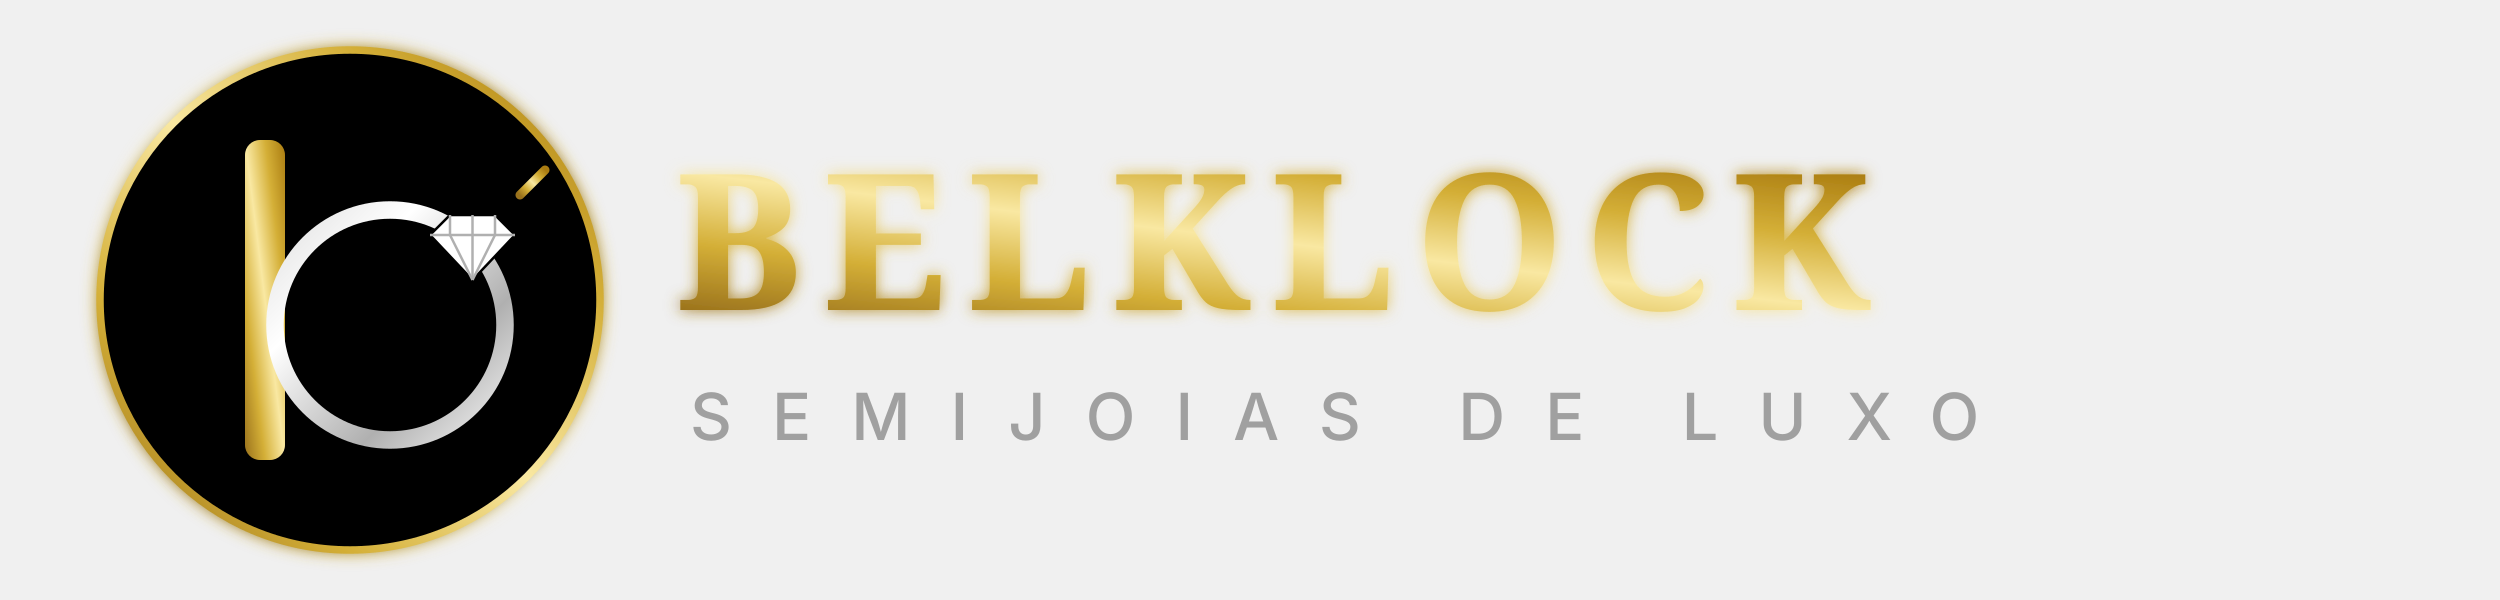
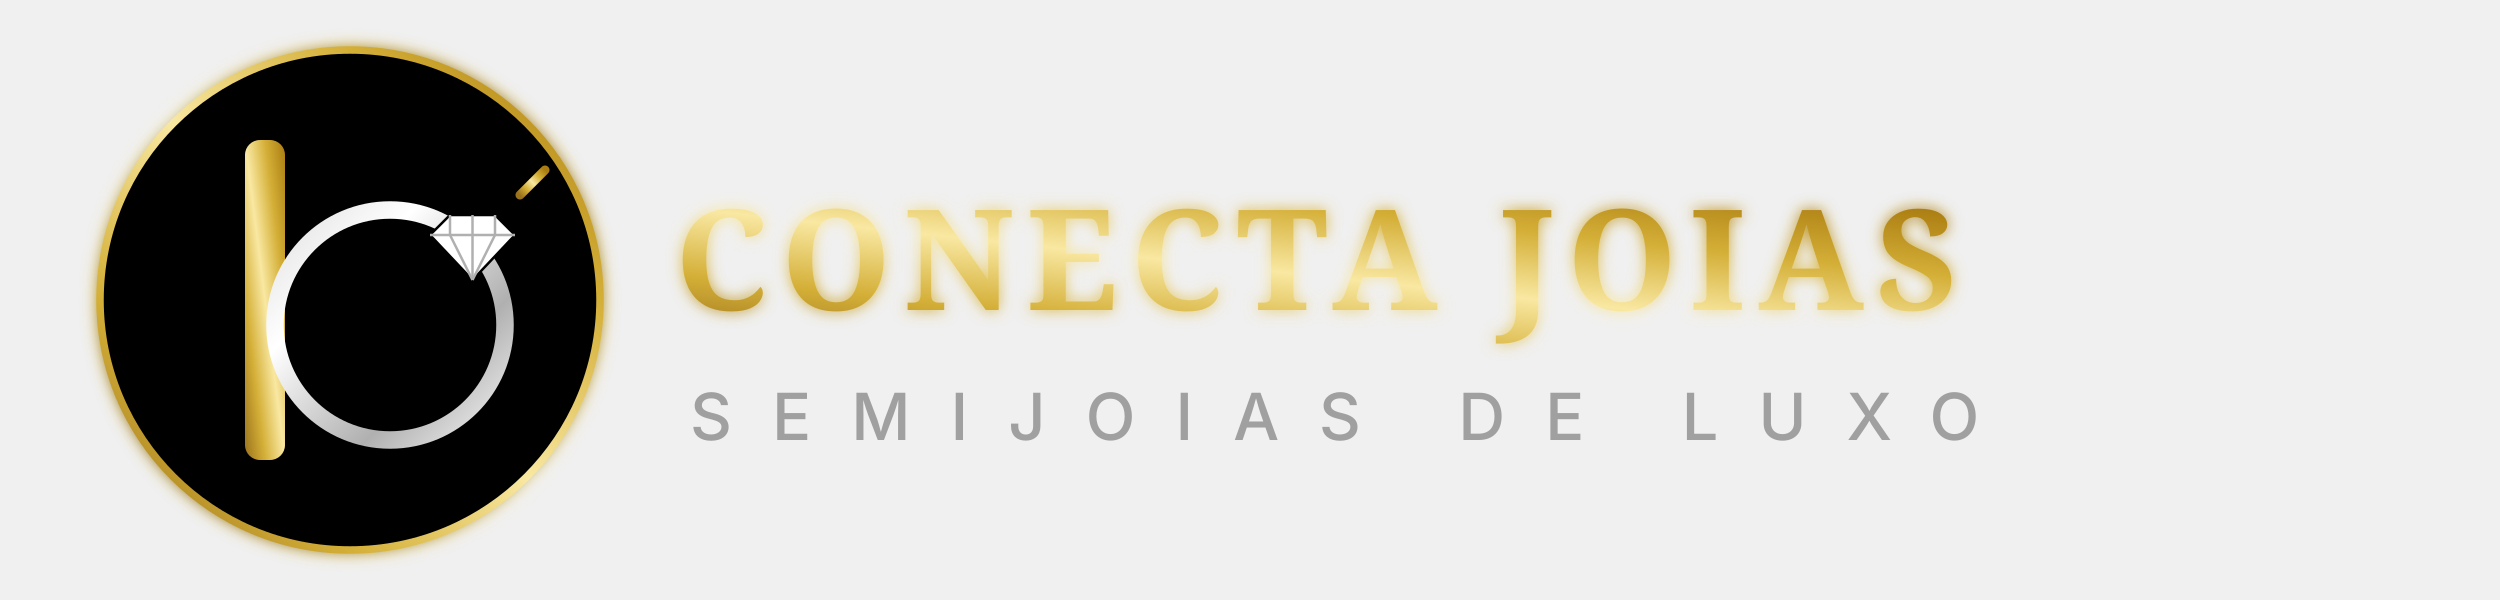
<svg xmlns="http://www.w3.org/2000/svg" viewBox="0 0 500 120" width="100%" height="100%">
  <defs>
    <linearGradient id="gold-gradient" x1="0%" y1="100%" x2="100%" y2="0%">
      <stop offset="0%" stop-color="#9a721c" />
      <stop offset="25%" stop-color="#d4af37" />
      <stop offset="50%" stop-color="#f9e8a2" />
      <stop offset="75%" stop-color="#d4af37" />
      <stop offset="100%" stop-color="#aa7c11" />
    </linearGradient>
    <linearGradient id="silver-gradient" x1="0%" y1="0%" x2="100%" y2="100%">
      <stop offset="0%" stop-color="#e0e0e0" />
      <stop offset="30%" stop-color="#ffffff" />
      <stop offset="70%" stop-color="#b0b0b0" />
      <stop offset="100%" stop-color="#f5f5f5" />
    </linearGradient>
    <filter id="gold-glow" x="-20%" y="-20%" width="140%" height="140%">
      <feGaussianBlur stdDeviation="1.5" result="blur" />
      <feComposite in="SourceGraphic" in2="blur" operator="over" />
    </filter>
  </defs>
  <g transform="translate(10, 0)">
    <circle cx="60" cy="60" r="50" fill="#000000" stroke="url(#gold-gradient)" stroke-width="1.5" filter="url(#gold-glow)" />
    <rect x="39" y="28" width="8" height="64" rx="3" fill="url(#gold-gradient)" />
    <circle cx="68" cy="65" r="23" fill="none" stroke="url(#silver-gradient)" stroke-width="3.5" />
    <g transform="translate(0, 0)">
      <polygon points="80,43 89,43 93,47 84.5,56 76,47" fill="#ffffff" stroke="#000000" stroke-width="0.5" />
      <line x1="76" y1="47" x2="93" y2="47" stroke="#b0b0b0" stroke-width="0.5" />
      <line x1="84.5" y1="56" x2="80" y2="47" stroke="#b0b0b0" stroke-width="0.5" />
      <line x1="84.5" y1="56" x2="89" y2="47" stroke="#b0b0b0" stroke-width="0.5" />
      <line x1="84.5" y1="56" x2="84.5" y2="43" stroke="#b0b0b0" stroke-width="0.5" />
      <line x1="80" y1="43" x2="80" y2="47" stroke="#b0b0b0" stroke-width="0.5" />
      <line x1="89" y1="43" x2="89" y2="47" stroke="#b0b0b0" stroke-width="0.5" />
    </g>
    <line x1="94" y1="39" x2="99" y2="34" stroke="url(#gold-gradient)" stroke-width="1.8" stroke-linecap="round" />
    <line x1="87" y1="36" x2="87" y2="29" stroke="url(#gold-gradient)" stroke-width="1.8" stroke-linecap="round" />
    <line x1="98" y1="46" x2="105" y2="46" stroke="url(#gold-gradient)" stroke-width="1.8" stroke-linecap="round" />
  </g>
  <g transform="translate(135, 0)">
-     <text x="0" y="62" font-family="'Playfair Display', 'Didot', 'Georgia', serif" font-size="38" font-weight="700" fill="url(#gold-gradient)" letter-spacing="4" filter="url(#gold-glow)">BELKLOCK</text>
+     <text x="0" y="62" font-family="'Playfair Display', 'Didot', 'Georgia', serif" font-size="28" font-weight="700" fill="url(#gold-gradient)" letter-spacing="2.5" filter="url(#gold-glow)">CONECTA JOIAS</text>
    <text x="3" y="88" font-family="'Plus Jakarta Sans', 'Inter', 'Helvetica', sans-serif" font-size="13" font-weight="500" fill="#a0a0a0" letter-spacing="8">SEMIJOIAS DE LUXO</text>
  </g>
</svg>
